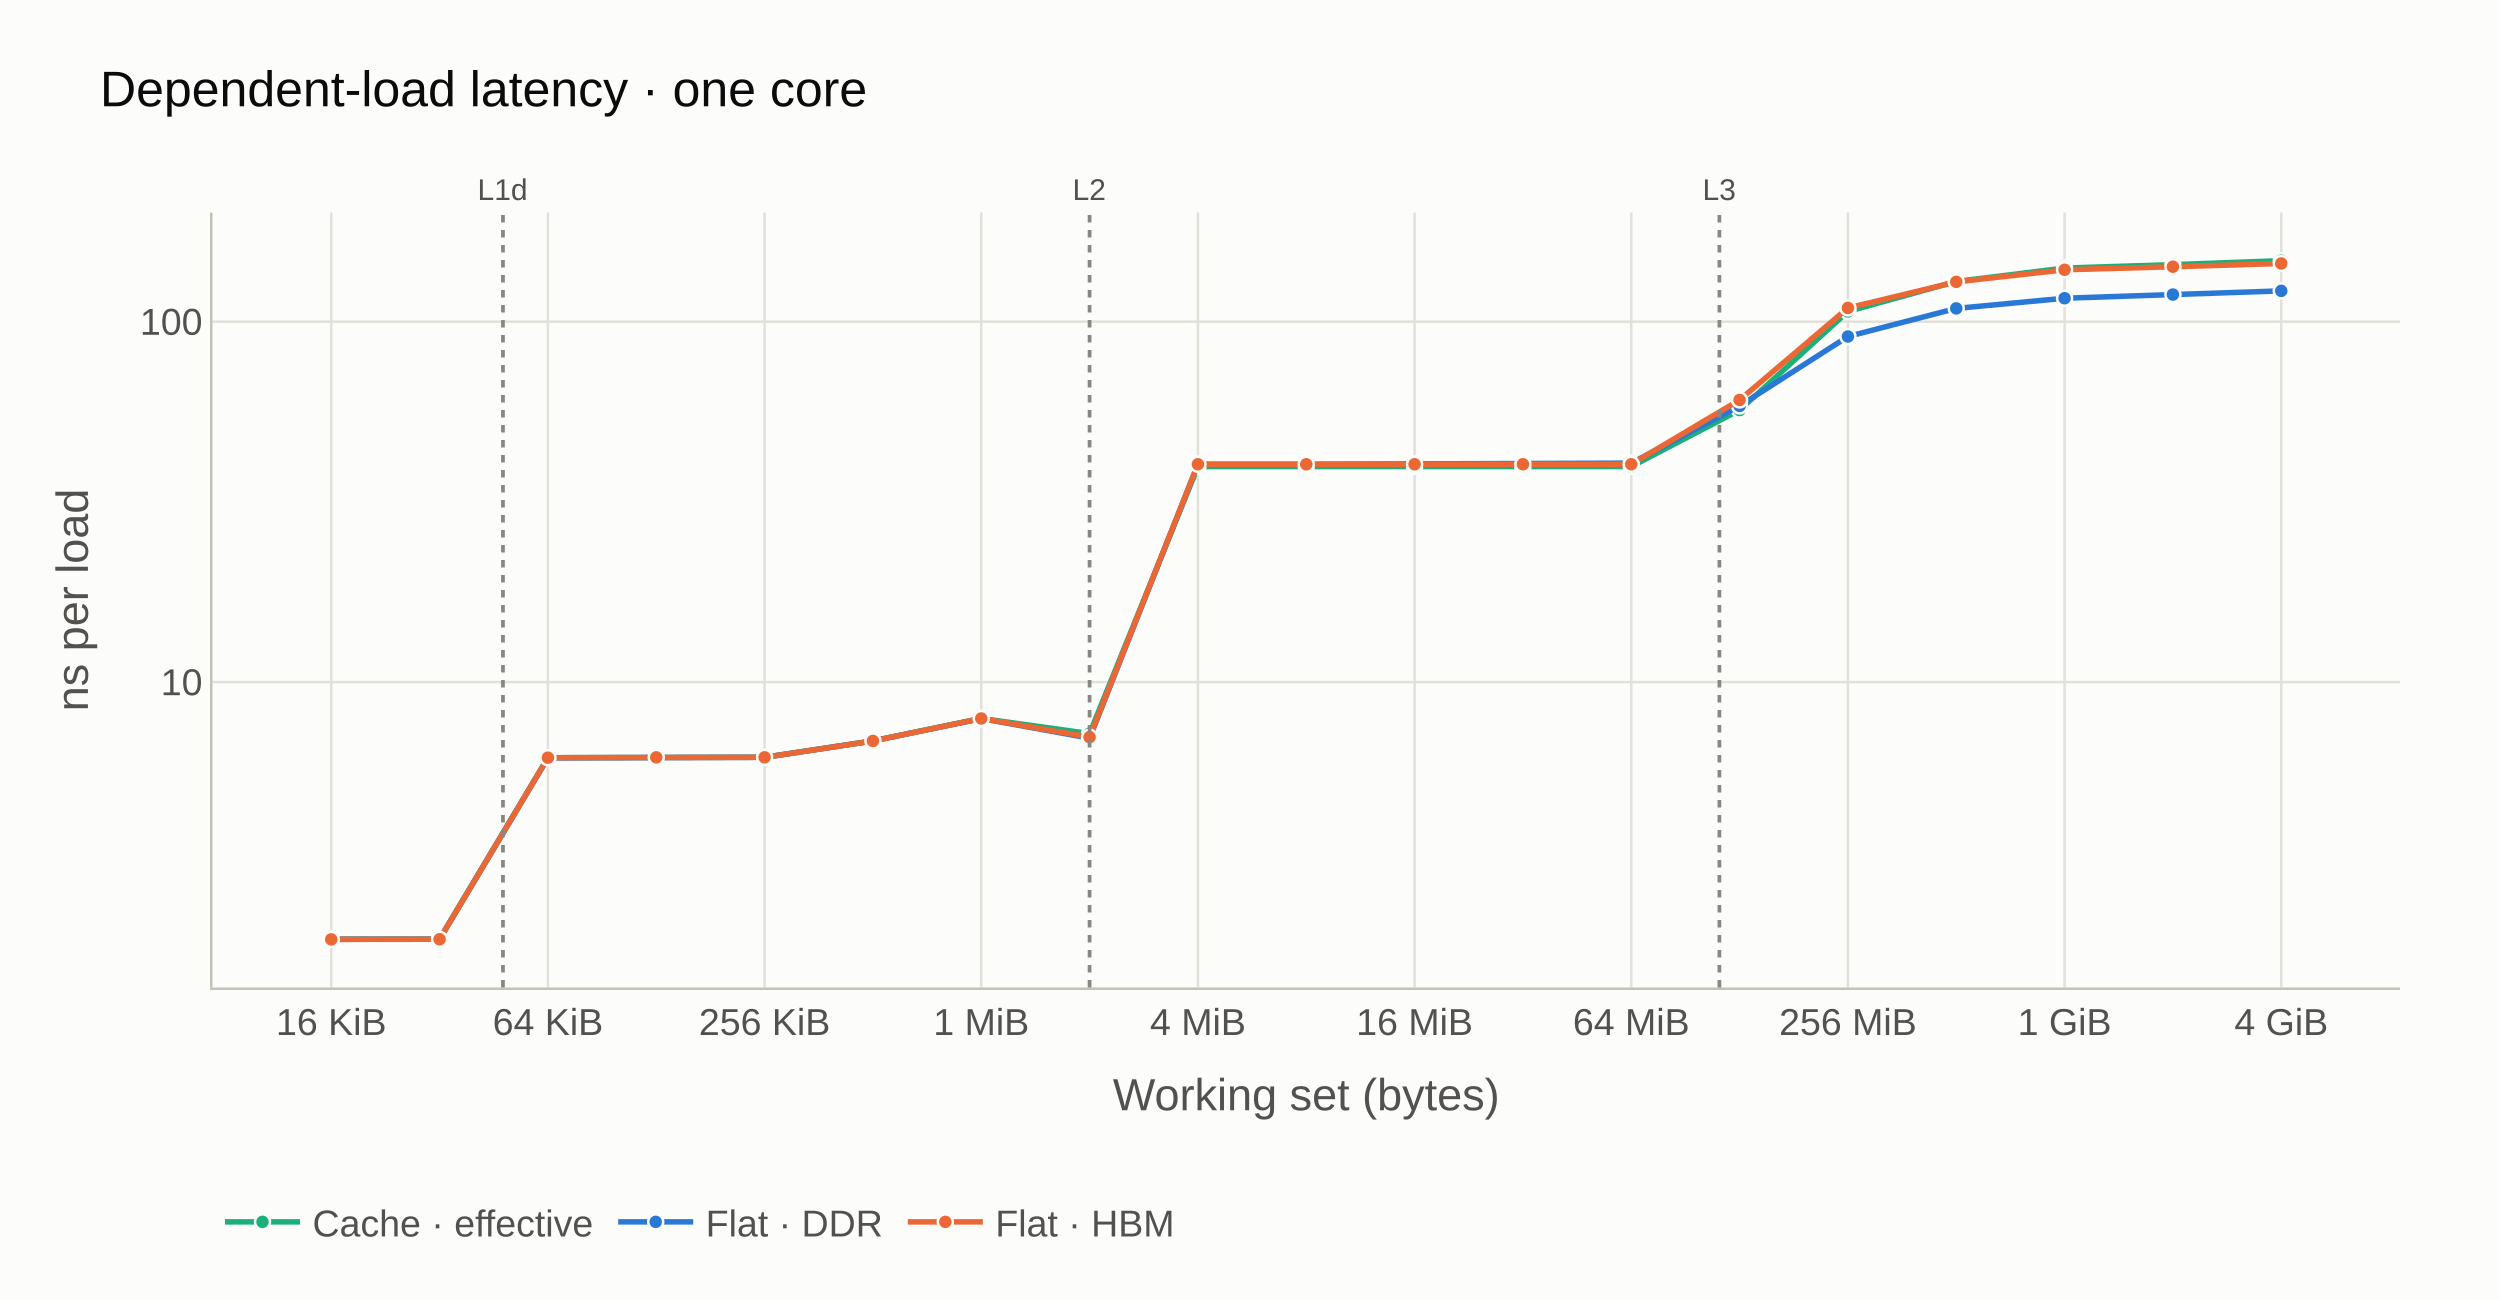
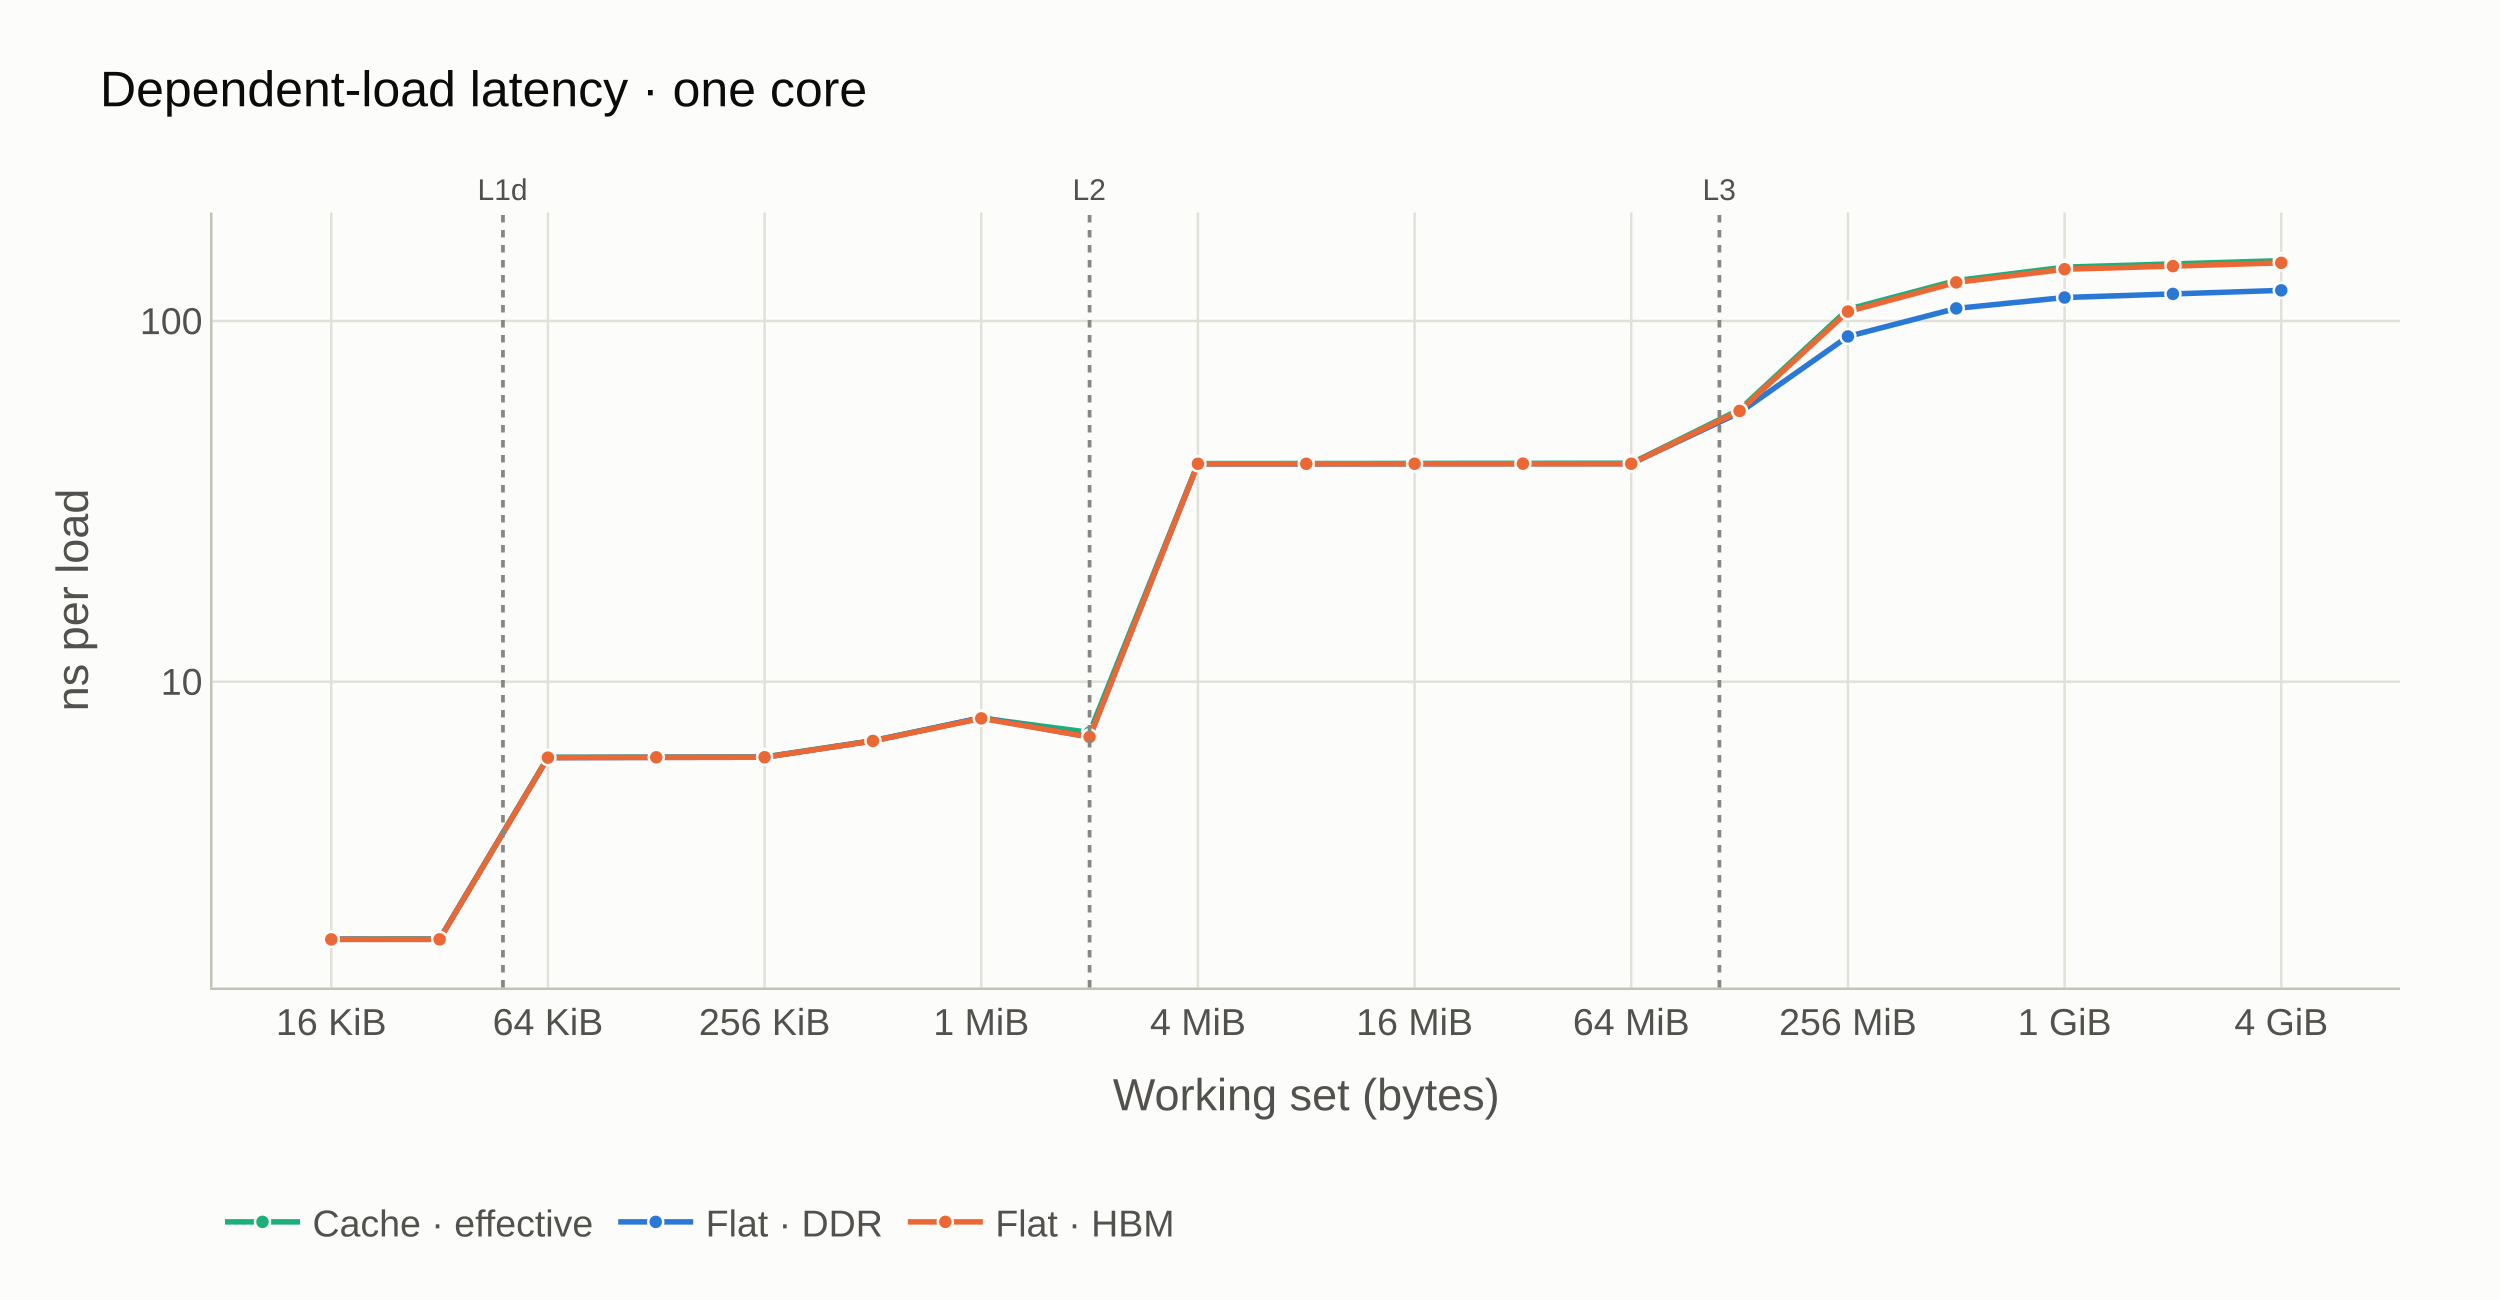
<svg xmlns="http://www.w3.org/2000/svg" class="main-svg" width="1000" height="520" style="" viewBox="0 0 1000 520">
  <rect x="0" y="0" width="1000" height="520" style="fill: rgb(252, 252, 251); fill-opacity: 1;" />
-   <defs id="defs-bbe4d8">
+   <defs id="defs-9e8bc0">
    <g class="clips">
-       <clipPath id="clipbbe4d8xyplot" class="plotclip">
+       <clipPath id="clip9e8bc0xyplot" class="plotclip">
        <rect width="875" height="310" />
      </clipPath>
-       <clipPath class="axesclip" id="clipbbe4d8x">
+       <clipPath class="axesclip" id="clip9e8bc0x">
        <rect x="85" y="0" width="875" height="520" />
      </clipPath>
-       <clipPath class="axesclip" id="clipbbe4d8y">
+       <clipPath class="axesclip" id="clip9e8bc0y">
        <rect x="0" y="85" width="1000" height="310" />
      </clipPath>
-       <clipPath class="axesclip" id="clipbbe4d8xy">
+       <clipPath class="axesclip" id="clip9e8bc0xy">
        <rect x="85" y="85" width="875" height="310" />
      </clipPath>
    </g>
    <g class="gradients" />
    <g class="patterns" />
  </defs>
  <g class="bglayer" />
  <g class="layer-below">
    <g class="imagelayer" />
    <g class="shapelayer" />
  </g>
  <g class="cartesianlayer">
    <g class="subplot xy">
      <g class="layer-subplot">
        <g class="shapelayer" />
        <g class="imagelayer" />
      </g>
      <g class="minor-gridlayer">
        <g class="x" />
        <g class="y" />
      </g>
      <g class="gridlayer">
        <g class="x">
          <path class="xgrid crisp" transform="translate(132.5,0)" d="M0,85v310" style="stroke: rgb(225, 224, 217); stroke-opacity: 1; stroke-width: 1px;" />
          <path class="xgrid crisp" transform="translate(219.17,0)" d="M0,85v310" style="stroke: rgb(225, 224, 217); stroke-opacity: 1; stroke-width: 1px;" />
          <path class="xgrid crisp" transform="translate(305.83,0)" d="M0,85v310" style="stroke: rgb(225, 224, 217); stroke-opacity: 1; stroke-width: 1px;" />
          <path class="xgrid crisp" transform="translate(392.5,0)" d="M0,85v310" style="stroke: rgb(225, 224, 217); stroke-opacity: 1; stroke-width: 1px;" />
          <path class="xgrid crisp" transform="translate(479.17,0)" d="M0,85v310" style="stroke: rgb(225, 224, 217); stroke-opacity: 1; stroke-width: 1px;" />
          <path class="xgrid crisp" transform="translate(565.83,0)" d="M0,85v310" style="stroke: rgb(225, 224, 217); stroke-opacity: 1; stroke-width: 1px;" />
          <path class="xgrid crisp" transform="translate(652.5,0)" d="M0,85v310" style="stroke: rgb(225, 224, 217); stroke-opacity: 1; stroke-width: 1px;" />
          <path class="xgrid crisp" transform="translate(739.17,0)" d="M0,85v310" style="stroke: rgb(225, 224, 217); stroke-opacity: 1; stroke-width: 1px;" />
          <path class="xgrid crisp" transform="translate(825.83,0)" d="M0,85v310" style="stroke: rgb(225, 224, 217); stroke-opacity: 1; stroke-width: 1px;" />
          <path class="xgrid crisp" transform="translate(912.5,0)" d="M0,85v310" style="stroke: rgb(225, 224, 217); stroke-opacity: 1; stroke-width: 1px;" />
        </g>
        <g class="y">
-           <path class="ygrid crisp" transform="translate(0,272.83)" d="M85,0h875" style="stroke: rgb(225, 224, 217); stroke-opacity: 1; stroke-width: 1px;" />
-           <path class="ygrid crisp" transform="translate(0,128.67)" d="M85,0h875" style="stroke: rgb(225, 224, 217); stroke-opacity: 1; stroke-width: 1px;" />
+           <path class="ygrid crisp" transform="translate(0,272.68)" d="M85,0h875" style="stroke: rgb(225, 224, 217); stroke-opacity: 1; stroke-width: 1px;" />
+           <path class="ygrid crisp" transform="translate(0,128.39)" d="M85,0h875" style="stroke: rgb(225, 224, 217); stroke-opacity: 1; stroke-width: 1px;" />
        </g>
      </g>
      <g class="zerolinelayer" />
      <g class="layer-between">
        <g class="shapelayer" />
        <g class="imagelayer" />
      </g>
      <path class="xlines-below" />
      <path class="ylines-below" />
      <g class="overlines-below" />
      <g class="xaxislayer-below" />
      <g class="yaxislayer-below" />
      <g class="overaxes-below" />
      <g class="overplot">
-         <g class="xy" transform="translate(85,85)" clip-path="url(#clipbbe4d8xyplot)">
+         <g class="xy" transform="translate(85,85)" clip-path="url(#clip9e8bc0xyplot)">
          <g class="scatterlayer mlayer">
-             <g class="trace scatter trace3e6fe4" style="stroke-miterlimit: 2; opacity: 1;">
+             <g class="trace scatter traceab88cf" style="stroke-miterlimit: 2; opacity: 1;">
              <g class="fills" />
              <g class="errorbars" />
              <g class="lines">
-                 <path class="js-line" d="M47.5,290.68L90.83,290.65L134.17,218.08L220.83,217.91L264.17,211.34L307.5,202.38L350.83,208.45L394.17,101.63L437.5,101.64L567.5,101.63L610.83,79.02L654.17,39.58L697.5,27.57L740.83,22.22L784.17,20.86L827.5,19.25" style="vector-effect: none; fill: none; stroke: rgb(27, 175, 122); stroke-opacity: 1; stroke-width: 2.2px; opacity: 1;" />
+                 <path class="js-line" d="M47.5,290.64L90.83,290.6L134.17,217.93L220.83,217.77L264.17,211.23L307.5,202.23L350.83,207.97L394.17,100.43L437.5,100.4L567.5,100.3L610.83,78.84L654.17,38.7L697.5,27.21L740.83,21.86L784.17,20.56L827.5,19.25" style="vector-effect: none; fill: none; stroke: rgb(27, 175, 122); stroke-opacity: 1; stroke-width: 2.2px; opacity: 1;" />
              </g>
              <g class="points">
-                 <path class="point" transform="translate(47.5,290.68)" d="M3,0A3,3 0 1,1 0,-3A3,3 0 0,1 3,0Z" style="opacity: 1; stroke-width: 1px; fill: rgb(27, 175, 122); fill-opacity: 1; stroke: rgb(252, 252, 251); stroke-opacity: 1;" />
-                 <path class="point" transform="translate(90.83,290.65)" d="M3,0A3,3 0 1,1 0,-3A3,3 0 0,1 3,0Z" style="opacity: 1; stroke-width: 1px; fill: rgb(27, 175, 122); fill-opacity: 1; stroke: rgb(252, 252, 251); stroke-opacity: 1;" />
-                 <path class="point" transform="translate(134.17,218.08)" d="M3,0A3,3 0 1,1 0,-3A3,3 0 0,1 3,0Z" style="opacity: 1; stroke-width: 1px; fill: rgb(27, 175, 122); fill-opacity: 1; stroke: rgb(252, 252, 251); stroke-opacity: 1;" />
-                 <path class="point" transform="translate(177.5,217.89)" d="M3,0A3,3 0 1,1 0,-3A3,3 0 0,1 3,0Z" style="opacity: 1; stroke-width: 1px; fill: rgb(27, 175, 122); fill-opacity: 1; stroke: rgb(252, 252, 251); stroke-opacity: 1;" />
-                 <path class="point" transform="translate(220.83,217.91)" d="M3,0A3,3 0 1,1 0,-3A3,3 0 0,1 3,0Z" style="opacity: 1; stroke-width: 1px; fill: rgb(27, 175, 122); fill-opacity: 1; stroke: rgb(252, 252, 251); stroke-opacity: 1;" />
-                 <path class="point" transform="translate(264.17,211.34)" d="M3,0A3,3 0 1,1 0,-3A3,3 0 0,1 3,0Z" style="opacity: 1; stroke-width: 1px; fill: rgb(27, 175, 122); fill-opacity: 1; stroke: rgb(252, 252, 251); stroke-opacity: 1;" />
-                 <path class="point" transform="translate(307.5,202.38)" d="M3,0A3,3 0 1,1 0,-3A3,3 0 0,1 3,0Z" style="opacity: 1; stroke-width: 1px; fill: rgb(27, 175, 122); fill-opacity: 1; stroke: rgb(252, 252, 251); stroke-opacity: 1;" />
-                 <path class="point" transform="translate(350.83,208.45)" d="M3,0A3,3 0 1,1 0,-3A3,3 0 0,1 3,0Z" style="opacity: 1; stroke-width: 1px; fill: rgb(27, 175, 122); fill-opacity: 1; stroke: rgb(252, 252, 251); stroke-opacity: 1;" />
-                 <path class="point" transform="translate(394.17,101.63)" d="M3,0A3,3 0 1,1 0,-3A3,3 0 0,1 3,0Z" style="opacity: 1; stroke-width: 1px; fill: rgb(27, 175, 122); fill-opacity: 1; stroke: rgb(252, 252, 251); stroke-opacity: 1;" />
-                 <path class="point" transform="translate(437.5,101.64)" d="M3,0A3,3 0 1,1 0,-3A3,3 0 0,1 3,0Z" style="opacity: 1; stroke-width: 1px; fill: rgb(27, 175, 122); fill-opacity: 1; stroke: rgb(252, 252, 251); stroke-opacity: 1;" />
-                 <path class="point" transform="translate(480.83,101.64)" d="M3,0A3,3 0 1,1 0,-3A3,3 0 0,1 3,0Z" style="opacity: 1; stroke-width: 1px; fill: rgb(27, 175, 122); fill-opacity: 1; stroke: rgb(252, 252, 251); stroke-opacity: 1;" />
-                 <path class="point" transform="translate(524.17,101.64)" d="M3,0A3,3 0 1,1 0,-3A3,3 0 0,1 3,0Z" style="opacity: 1; stroke-width: 1px; fill: rgb(27, 175, 122); fill-opacity: 1; stroke: rgb(252, 252, 251); stroke-opacity: 1;" />
-                 <path class="point" transform="translate(567.5,101.63)" d="M3,0A3,3 0 1,1 0,-3A3,3 0 0,1 3,0Z" style="opacity: 1; stroke-width: 1px; fill: rgb(27, 175, 122); fill-opacity: 1; stroke: rgb(252, 252, 251); stroke-opacity: 1;" />
-                 <path class="point" transform="translate(610.83,79.02)" d="M3,0A3,3 0 1,1 0,-3A3,3 0 0,1 3,0Z" style="opacity: 1; stroke-width: 1px; fill: rgb(27, 175, 122); fill-opacity: 1; stroke: rgb(252, 252, 251); stroke-opacity: 1;" />
-                 <path class="point" transform="translate(654.17,39.58)" d="M3,0A3,3 0 1,1 0,-3A3,3 0 0,1 3,0Z" style="opacity: 1; stroke-width: 1px; fill: rgb(27, 175, 122); fill-opacity: 1; stroke: rgb(252, 252, 251); stroke-opacity: 1;" />
-                 <path class="point" transform="translate(697.5,27.57)" d="M3,0A3,3 0 1,1 0,-3A3,3 0 0,1 3,0Z" style="opacity: 1; stroke-width: 1px; fill: rgb(27, 175, 122); fill-opacity: 1; stroke: rgb(252, 252, 251); stroke-opacity: 1;" />
-                 <path class="point" transform="translate(740.83,22.22)" d="M3,0A3,3 0 1,1 0,-3A3,3 0 0,1 3,0Z" style="opacity: 1; stroke-width: 1px; fill: rgb(27, 175, 122); fill-opacity: 1; stroke: rgb(252, 252, 251); stroke-opacity: 1;" />
-                 <path class="point" transform="translate(784.17,20.86)" d="M3,0A3,3 0 1,1 0,-3A3,3 0 0,1 3,0Z" style="opacity: 1; stroke-width: 1px; fill: rgb(27, 175, 122); fill-opacity: 1; stroke: rgb(252, 252, 251); stroke-opacity: 1;" />
+                 <path class="point" transform="translate(47.5,290.64)" d="M3,0A3,3 0 1,1 0,-3A3,3 0 0,1 3,0Z" style="opacity: 1; stroke-width: 1px; fill: rgb(27, 175, 122); fill-opacity: 1; stroke: rgb(252, 252, 251); stroke-opacity: 1;" />
+                 <path class="point" transform="translate(90.83,290.6)" d="M3,0A3,3 0 1,1 0,-3A3,3 0 0,1 3,0Z" style="opacity: 1; stroke-width: 1px; fill: rgb(27, 175, 122); fill-opacity: 1; stroke: rgb(252, 252, 251); stroke-opacity: 1;" />
+                 <path class="point" transform="translate(134.17,217.93)" d="M3,0A3,3 0 1,1 0,-3A3,3 0 0,1 3,0Z" style="opacity: 1; stroke-width: 1px; fill: rgb(27, 175, 122); fill-opacity: 1; stroke: rgb(252, 252, 251); stroke-opacity: 1;" />
+                 <path class="point" transform="translate(177.5,217.8)" d="M3,0A3,3 0 1,1 0,-3A3,3 0 0,1 3,0Z" style="opacity: 1; stroke-width: 1px; fill: rgb(27, 175, 122); fill-opacity: 1; stroke: rgb(252, 252, 251); stroke-opacity: 1;" />
+                 <path class="point" transform="translate(220.83,217.77)" d="M3,0A3,3 0 1,1 0,-3A3,3 0 0,1 3,0Z" style="opacity: 1; stroke-width: 1px; fill: rgb(27, 175, 122); fill-opacity: 1; stroke: rgb(252, 252, 251); stroke-opacity: 1;" />
+                 <path class="point" transform="translate(264.17,211.23)" d="M3,0A3,3 0 1,1 0,-3A3,3 0 0,1 3,0Z" style="opacity: 1; stroke-width: 1px; fill: rgb(27, 175, 122); fill-opacity: 1; stroke: rgb(252, 252, 251); stroke-opacity: 1;" />
+                 <path class="point" transform="translate(307.5,202.23)" d="M3,0A3,3 0 1,1 0,-3A3,3 0 0,1 3,0Z" style="opacity: 1; stroke-width: 1px; fill: rgb(27, 175, 122); fill-opacity: 1; stroke: rgb(252, 252, 251); stroke-opacity: 1;" />
+                 <path class="point" transform="translate(350.83,207.97)" d="M3,0A3,3 0 1,1 0,-3A3,3 0 0,1 3,0Z" style="opacity: 1; stroke-width: 1px; fill: rgb(27, 175, 122); fill-opacity: 1; stroke: rgb(252, 252, 251); stroke-opacity: 1;" />
+                 <path class="point" transform="translate(394.17,100.43)" d="M3,0A3,3 0 1,1 0,-3A3,3 0 0,1 3,0Z" style="opacity: 1; stroke-width: 1px; fill: rgb(27, 175, 122); fill-opacity: 1; stroke: rgb(252, 252, 251); stroke-opacity: 1;" />
+                 <path class="point" transform="translate(437.5,100.4)" d="M3,0A3,3 0 1,1 0,-3A3,3 0 0,1 3,0Z" style="opacity: 1; stroke-width: 1px; fill: rgb(27, 175, 122); fill-opacity: 1; stroke: rgb(252, 252, 251); stroke-opacity: 1;" />
+                 <path class="point" transform="translate(480.83,100.41)" d="M3,0A3,3 0 1,1 0,-3A3,3 0 0,1 3,0Z" style="opacity: 1; stroke-width: 1px; fill: rgb(27, 175, 122); fill-opacity: 1; stroke: rgb(252, 252, 251); stroke-opacity: 1;" />
+                 <path class="point" transform="translate(524.17,100.2)" d="M3,0A3,3 0 1,1 0,-3A3,3 0 0,1 3,0Z" style="opacity: 1; stroke-width: 1px; fill: rgb(27, 175, 122); fill-opacity: 1; stroke: rgb(252, 252, 251); stroke-opacity: 1;" />
+                 <path class="point" transform="translate(567.5,100.3)" d="M3,0A3,3 0 1,1 0,-3A3,3 0 0,1 3,0Z" style="opacity: 1; stroke-width: 1px; fill: rgb(27, 175, 122); fill-opacity: 1; stroke: rgb(252, 252, 251); stroke-opacity: 1;" />
+                 <path class="point" transform="translate(610.83,78.84)" d="M3,0A3,3 0 1,1 0,-3A3,3 0 0,1 3,0Z" style="opacity: 1; stroke-width: 1px; fill: rgb(27, 175, 122); fill-opacity: 1; stroke: rgb(252, 252, 251); stroke-opacity: 1;" />
+                 <path class="point" transform="translate(654.17,38.7)" d="M3,0A3,3 0 1,1 0,-3A3,3 0 0,1 3,0Z" style="opacity: 1; stroke-width: 1px; fill: rgb(27, 175, 122); fill-opacity: 1; stroke: rgb(252, 252, 251); stroke-opacity: 1;" />
+                 <path class="point" transform="translate(697.5,27.21)" d="M3,0A3,3 0 1,1 0,-3A3,3 0 0,1 3,0Z" style="opacity: 1; stroke-width: 1px; fill: rgb(27, 175, 122); fill-opacity: 1; stroke: rgb(252, 252, 251); stroke-opacity: 1;" />
+                 <path class="point" transform="translate(740.83,21.86)" d="M3,0A3,3 0 1,1 0,-3A3,3 0 0,1 3,0Z" style="opacity: 1; stroke-width: 1px; fill: rgb(27, 175, 122); fill-opacity: 1; stroke: rgb(252, 252, 251); stroke-opacity: 1;" />
+                 <path class="point" transform="translate(784.17,20.56)" d="M3,0A3,3 0 1,1 0,-3A3,3 0 0,1 3,0Z" style="opacity: 1; stroke-width: 1px; fill: rgb(27, 175, 122); fill-opacity: 1; stroke: rgb(252, 252, 251); stroke-opacity: 1;" />
                <path class="point" transform="translate(827.5,19.25)" d="M3,0A3,3 0 1,1 0,-3A3,3 0 0,1 3,0Z" style="opacity: 1; stroke-width: 1px; fill: rgb(27, 175, 122); fill-opacity: 1; stroke: rgb(252, 252, 251); stroke-opacity: 1;" />
              </g>
              <g class="text" />
            </g>
-             <g class="trace scatter trace8124c9" style="stroke-miterlimit: 2; opacity: 1;">
+             <g class="trace scatter trace7f4750" style="stroke-miterlimit: 2; opacity: 1;">
              <g class="fills" />
              <g class="errorbars" />
              <g class="lines">
-                 <path class="js-line" d="M47.5,290.72L90.83,290.7L134.17,218.12L220.83,217.93L264.17,211.36L307.5,202.42L350.83,210.27L394.17,100.71L437.5,100.7L567.5,100.25L610.83,77.37L654.17,49.6L697.5,38.36L740.83,34.29L784.17,32.82L827.5,31.35" style="vector-effect: none; fill: none; stroke: rgb(42, 120, 214); stroke-opacity: 1; stroke-width: 2.2px; opacity: 1;" />
+                 <path class="js-line" d="M47.5,290.72L90.83,290.74L134.17,218.05L220.83,217.89L264.17,211.36L307.5,202.05L350.83,209.79L394.17,100.51L437.5,100.51L567.5,100.45L610.83,80.04L654.17,49.58L697.5,38.36L740.83,34L784.17,32.56L827.5,31.14" style="vector-effect: none; fill: none; stroke: rgb(42, 120, 214); stroke-opacity: 1; stroke-width: 2.2px; opacity: 1;" />
              </g>
              <g class="points">
                <path class="point" transform="translate(47.5,290.72)" d="M3,0A3,3 0 1,1 0,-3A3,3 0 0,1 3,0Z" style="opacity: 1; stroke-width: 1px; fill: rgb(42, 120, 214); fill-opacity: 1; stroke: rgb(252, 252, 251); stroke-opacity: 1;" />
-                 <path class="point" transform="translate(90.83,290.7)" d="M3,0A3,3 0 1,1 0,-3A3,3 0 0,1 3,0Z" style="opacity: 1; stroke-width: 1px; fill: rgb(42, 120, 214); fill-opacity: 1; stroke: rgb(252, 252, 251); stroke-opacity: 1;" />
-                 <path class="point" transform="translate(134.17,218.12)" d="M3,0A3,3 0 1,1 0,-3A3,3 0 0,1 3,0Z" style="opacity: 1; stroke-width: 1px; fill: rgb(42, 120, 214); fill-opacity: 1; stroke: rgb(252, 252, 251); stroke-opacity: 1;" />
-                 <path class="point" transform="translate(177.5,217.93)" d="M3,0A3,3 0 1,1 0,-3A3,3 0 0,1 3,0Z" style="opacity: 1; stroke-width: 1px; fill: rgb(42, 120, 214); fill-opacity: 1; stroke: rgb(252, 252, 251); stroke-opacity: 1;" />
-                 <path class="point" transform="translate(220.83,217.93)" d="M3,0A3,3 0 1,1 0,-3A3,3 0 0,1 3,0Z" style="opacity: 1; stroke-width: 1px; fill: rgb(42, 120, 214); fill-opacity: 1; stroke: rgb(252, 252, 251); stroke-opacity: 1;" />
+                 <path class="point" transform="translate(90.83,290.74)" d="M3,0A3,3 0 1,1 0,-3A3,3 0 0,1 3,0Z" style="opacity: 1; stroke-width: 1px; fill: rgb(42, 120, 214); fill-opacity: 1; stroke: rgb(252, 252, 251); stroke-opacity: 1;" />
+                 <path class="point" transform="translate(134.17,218.05)" d="M3,0A3,3 0 1,1 0,-3A3,3 0 0,1 3,0Z" style="opacity: 1; stroke-width: 1px; fill: rgb(42, 120, 214); fill-opacity: 1; stroke: rgb(252, 252, 251); stroke-opacity: 1;" />
+                 <path class="point" transform="translate(177.5,217.9)" d="M3,0A3,3 0 1,1 0,-3A3,3 0 0,1 3,0Z" style="opacity: 1; stroke-width: 1px; fill: rgb(42, 120, 214); fill-opacity: 1; stroke: rgb(252, 252, 251); stroke-opacity: 1;" />
+                 <path class="point" transform="translate(220.83,217.89)" d="M3,0A3,3 0 1,1 0,-3A3,3 0 0,1 3,0Z" style="opacity: 1; stroke-width: 1px; fill: rgb(42, 120, 214); fill-opacity: 1; stroke: rgb(252, 252, 251); stroke-opacity: 1;" />
                <path class="point" transform="translate(264.17,211.36)" d="M3,0A3,3 0 1,1 0,-3A3,3 0 0,1 3,0Z" style="opacity: 1; stroke-width: 1px; fill: rgb(42, 120, 214); fill-opacity: 1; stroke: rgb(252, 252, 251); stroke-opacity: 1;" />
-                 <path class="point" transform="translate(307.5,202.42)" d="M3,0A3,3 0 1,1 0,-3A3,3 0 0,1 3,0Z" style="opacity: 1; stroke-width: 1px; fill: rgb(42, 120, 214); fill-opacity: 1; stroke: rgb(252, 252, 251); stroke-opacity: 1;" />
-                 <path class="point" transform="translate(350.83,210.27)" d="M3,0A3,3 0 1,1 0,-3A3,3 0 0,1 3,0Z" style="opacity: 1; stroke-width: 1px; fill: rgb(42, 120, 214); fill-opacity: 1; stroke: rgb(252, 252, 251); stroke-opacity: 1;" />
-                 <path class="point" transform="translate(394.17,100.71)" d="M3,0A3,3 0 1,1 0,-3A3,3 0 0,1 3,0Z" style="opacity: 1; stroke-width: 1px; fill: rgb(42, 120, 214); fill-opacity: 1; stroke: rgb(252, 252, 251); stroke-opacity: 1;" />
-                 <path class="point" transform="translate(437.5,100.7)" d="M3,0A3,3 0 1,1 0,-3A3,3 0 0,1 3,0Z" style="opacity: 1; stroke-width: 1px; fill: rgb(42, 120, 214); fill-opacity: 1; stroke: rgb(252, 252, 251); stroke-opacity: 1;" />
-                 <path class="point" transform="translate(480.83,100.7)" d="M3,0A3,3 0 1,1 0,-3A3,3 0 0,1 3,0Z" style="opacity: 1; stroke-width: 1px; fill: rgb(42, 120, 214); fill-opacity: 1; stroke: rgb(252, 252, 251); stroke-opacity: 1;" />
-                 <path class="point" transform="translate(524.17,100.7)" d="M3,0A3,3 0 1,1 0,-3A3,3 0 0,1 3,0Z" style="opacity: 1; stroke-width: 1px; fill: rgb(42, 120, 214); fill-opacity: 1; stroke: rgb(252, 252, 251); stroke-opacity: 1;" />
-                 <path class="point" transform="translate(567.5,100.25)" d="M3,0A3,3 0 1,1 0,-3A3,3 0 0,1 3,0Z" style="opacity: 1; stroke-width: 1px; fill: rgb(42, 120, 214); fill-opacity: 1; stroke: rgb(252, 252, 251); stroke-opacity: 1;" />
-                 <path class="point" transform="translate(610.83,77.37)" d="M3,0A3,3 0 1,1 0,-3A3,3 0 0,1 3,0Z" style="opacity: 1; stroke-width: 1px; fill: rgb(42, 120, 214); fill-opacity: 1; stroke: rgb(252, 252, 251); stroke-opacity: 1;" />
-                 <path class="point" transform="translate(654.17,49.6)" d="M3,0A3,3 0 1,1 0,-3A3,3 0 0,1 3,0Z" style="opacity: 1; stroke-width: 1px; fill: rgb(42, 120, 214); fill-opacity: 1; stroke: rgb(252, 252, 251); stroke-opacity: 1;" />
+                 <path class="point" transform="translate(307.5,202.05)" d="M3,0A3,3 0 1,1 0,-3A3,3 0 0,1 3,0Z" style="opacity: 1; stroke-width: 1px; fill: rgb(42, 120, 214); fill-opacity: 1; stroke: rgb(252, 252, 251); stroke-opacity: 1;" />
+                 <path class="point" transform="translate(350.83,209.79)" d="M3,0A3,3 0 1,1 0,-3A3,3 0 0,1 3,0Z" style="opacity: 1; stroke-width: 1px; fill: rgb(42, 120, 214); fill-opacity: 1; stroke: rgb(252, 252, 251); stroke-opacity: 1;" />
+                 <path class="point" transform="translate(394.17,100.51)" d="M3,0A3,3 0 1,1 0,-3A3,3 0 0,1 3,0Z" style="opacity: 1; stroke-width: 1px; fill: rgb(42, 120, 214); fill-opacity: 1; stroke: rgb(252, 252, 251); stroke-opacity: 1;" />
+                 <path class="point" transform="translate(437.5,100.51)" d="M3,0A3,3 0 1,1 0,-3A3,3 0 0,1 3,0Z" style="opacity: 1; stroke-width: 1px; fill: rgb(42, 120, 214); fill-opacity: 1; stroke: rgb(252, 252, 251); stroke-opacity: 1;" />
+                 <path class="point" transform="translate(480.83,100.51)" d="M3,0A3,3 0 1,1 0,-3A3,3 0 0,1 3,0Z" style="opacity: 1; stroke-width: 1px; fill: rgb(42, 120, 214); fill-opacity: 1; stroke: rgb(252, 252, 251); stroke-opacity: 1;" />
+                 <path class="point" transform="translate(524.17,100.44)" d="M3,0A3,3 0 1,1 0,-3A3,3 0 0,1 3,0Z" style="opacity: 1; stroke-width: 1px; fill: rgb(42, 120, 214); fill-opacity: 1; stroke: rgb(252, 252, 251); stroke-opacity: 1;" />
+                 <path class="point" transform="translate(567.5,100.45)" d="M3,0A3,3 0 1,1 0,-3A3,3 0 0,1 3,0Z" style="opacity: 1; stroke-width: 1px; fill: rgb(42, 120, 214); fill-opacity: 1; stroke: rgb(252, 252, 251); stroke-opacity: 1;" />
+                 <path class="point" transform="translate(610.83,80.04)" d="M3,0A3,3 0 1,1 0,-3A3,3 0 0,1 3,0Z" style="opacity: 1; stroke-width: 1px; fill: rgb(42, 120, 214); fill-opacity: 1; stroke: rgb(252, 252, 251); stroke-opacity: 1;" />
+                 <path class="point" transform="translate(654.17,49.58)" d="M3,0A3,3 0 1,1 0,-3A3,3 0 0,1 3,0Z" style="opacity: 1; stroke-width: 1px; fill: rgb(42, 120, 214); fill-opacity: 1; stroke: rgb(252, 252, 251); stroke-opacity: 1;" />
                <path class="point" transform="translate(697.5,38.36)" d="M3,0A3,3 0 1,1 0,-3A3,3 0 0,1 3,0Z" style="opacity: 1; stroke-width: 1px; fill: rgb(42, 120, 214); fill-opacity: 1; stroke: rgb(252, 252, 251); stroke-opacity: 1;" />
-                 <path class="point" transform="translate(740.83,34.29)" d="M3,0A3,3 0 1,1 0,-3A3,3 0 0,1 3,0Z" style="opacity: 1; stroke-width: 1px; fill: rgb(42, 120, 214); fill-opacity: 1; stroke: rgb(252, 252, 251); stroke-opacity: 1;" />
-                 <path class="point" transform="translate(784.17,32.82)" d="M3,0A3,3 0 1,1 0,-3A3,3 0 0,1 3,0Z" style="opacity: 1; stroke-width: 1px; fill: rgb(42, 120, 214); fill-opacity: 1; stroke: rgb(252, 252, 251); stroke-opacity: 1;" />
-                 <path class="point" transform="translate(827.5,31.35)" d="M3,0A3,3 0 1,1 0,-3A3,3 0 0,1 3,0Z" style="opacity: 1; stroke-width: 1px; fill: rgb(42, 120, 214); fill-opacity: 1; stroke: rgb(252, 252, 251); stroke-opacity: 1;" />
+                 <path class="point" transform="translate(740.83,34)" d="M3,0A3,3 0 1,1 0,-3A3,3 0 0,1 3,0Z" style="opacity: 1; stroke-width: 1px; fill: rgb(42, 120, 214); fill-opacity: 1; stroke: rgb(252, 252, 251); stroke-opacity: 1;" />
+                 <path class="point" transform="translate(784.17,32.56)" d="M3,0A3,3 0 1,1 0,-3A3,3 0 0,1 3,0Z" style="opacity: 1; stroke-width: 1px; fill: rgb(42, 120, 214); fill-opacity: 1; stroke: rgb(252, 252, 251); stroke-opacity: 1;" />
+                 <path class="point" transform="translate(827.5,31.14)" d="M3,0A3,3 0 1,1 0,-3A3,3 0 0,1 3,0Z" style="opacity: 1; stroke-width: 1px; fill: rgb(42, 120, 214); fill-opacity: 1; stroke: rgb(252, 252, 251); stroke-opacity: 1;" />
              </g>
              <g class="text" />
            </g>
-             <g class="trace scatter trace8186b3" style="stroke-miterlimit: 2; opacity: 1;">
+             <g class="trace scatter trace0d69b5" style="stroke-miterlimit: 2; opacity: 1;">
              <g class="fills" />
              <g class="errorbars" />
              <g class="lines">
-                 <path class="js-line" d="M47.5,290.75L90.83,290.7L134.17,218.07L220.83,217.93L264.17,211.38L307.5,202.39L350.83,209.86L394.17,100.71L437.5,100.71L567.5,100.7L610.83,74.98L654.17,38.18L697.5,27.74L740.83,22.91L784.17,21.69L827.5,20.39" style="vector-effect: none; fill: none; stroke: rgb(235, 104, 52); stroke-opacity: 1; stroke-width: 2.2px; opacity: 1;" />
+                 <path class="js-line" d="M47.5,290.75L90.83,290.74L134.17,218.04L220.83,217.89L264.17,211.37L307.5,202.35L350.83,209.79L394.17,100.51L437.5,100.51L567.5,100.5L610.83,79.37L654.17,39.61L697.5,27.96L740.83,22.69L784.17,21.44L827.5,20.13" style="vector-effect: none; fill: none; stroke: rgb(235, 104, 52); stroke-opacity: 1; stroke-width: 2.2px; opacity: 1;" />
              </g>
              <g class="points">
                <path class="point" transform="translate(47.5,290.75)" d="M3,0A3,3 0 1,1 0,-3A3,3 0 0,1 3,0Z" style="opacity: 1; stroke-width: 1px; fill: rgb(235, 104, 52); fill-opacity: 1; stroke: rgb(252, 252, 251); stroke-opacity: 1;" />
-                 <path class="point" transform="translate(90.83,290.7)" d="M3,0A3,3 0 1,1 0,-3A3,3 0 0,1 3,0Z" style="opacity: 1; stroke-width: 1px; fill: rgb(235, 104, 52); fill-opacity: 1; stroke: rgb(252, 252, 251); stroke-opacity: 1;" />
-                 <path class="point" transform="translate(134.17,218.07)" d="M3,0A3,3 0 1,1 0,-3A3,3 0 0,1 3,0Z" style="opacity: 1; stroke-width: 1px; fill: rgb(235, 104, 52); fill-opacity: 1; stroke: rgb(252, 252, 251); stroke-opacity: 1;" />
-                 <path class="point" transform="translate(177.5,217.94)" d="M3,0A3,3 0 1,1 0,-3A3,3 0 0,1 3,0Z" style="opacity: 1; stroke-width: 1px; fill: rgb(235, 104, 52); fill-opacity: 1; stroke: rgb(252, 252, 251); stroke-opacity: 1;" />
-                 <path class="point" transform="translate(220.83,217.93)" d="M3,0A3,3 0 1,1 0,-3A3,3 0 0,1 3,0Z" style="opacity: 1; stroke-width: 1px; fill: rgb(235, 104, 52); fill-opacity: 1; stroke: rgb(252, 252, 251); stroke-opacity: 1;" />
-                 <path class="point" transform="translate(264.17,211.38)" d="M3,0A3,3 0 1,1 0,-3A3,3 0 0,1 3,0Z" style="opacity: 1; stroke-width: 1px; fill: rgb(235, 104, 52); fill-opacity: 1; stroke: rgb(252, 252, 251); stroke-opacity: 1;" />
-                 <path class="point" transform="translate(307.5,202.39)" d="M3,0A3,3 0 1,1 0,-3A3,3 0 0,1 3,0Z" style="opacity: 1; stroke-width: 1px; fill: rgb(235, 104, 52); fill-opacity: 1; stroke: rgb(252, 252, 251); stroke-opacity: 1;" />
-                 <path class="point" transform="translate(350.83,209.86)" d="M3,0A3,3 0 1,1 0,-3A3,3 0 0,1 3,0Z" style="opacity: 1; stroke-width: 1px; fill: rgb(235, 104, 52); fill-opacity: 1; stroke: rgb(252, 252, 251); stroke-opacity: 1;" />
-                 <path class="point" transform="translate(394.17,100.71)" d="M3,0A3,3 0 1,1 0,-3A3,3 0 0,1 3,0Z" style="opacity: 1; stroke-width: 1px; fill: rgb(235, 104, 52); fill-opacity: 1; stroke: rgb(252, 252, 251); stroke-opacity: 1;" />
-                 <path class="point" transform="translate(437.5,100.71)" d="M3,0A3,3 0 1,1 0,-3A3,3 0 0,1 3,0Z" style="opacity: 1; stroke-width: 1px; fill: rgb(235, 104, 52); fill-opacity: 1; stroke: rgb(252, 252, 251); stroke-opacity: 1;" />
-                 <path class="point" transform="translate(480.83,100.7)" d="M3,0A3,3 0 1,1 0,-3A3,3 0 0,1 3,0Z" style="opacity: 1; stroke-width: 1px; fill: rgb(235, 104, 52); fill-opacity: 1; stroke: rgb(252, 252, 251); stroke-opacity: 1;" />
-                 <path class="point" transform="translate(524.17,100.7)" d="M3,0A3,3 0 1,1 0,-3A3,3 0 0,1 3,0Z" style="opacity: 1; stroke-width: 1px; fill: rgb(235, 104, 52); fill-opacity: 1; stroke: rgb(252, 252, 251); stroke-opacity: 1;" />
-                 <path class="point" transform="translate(567.5,100.7)" d="M3,0A3,3 0 1,1 0,-3A3,3 0 0,1 3,0Z" style="opacity: 1; stroke-width: 1px; fill: rgb(235, 104, 52); fill-opacity: 1; stroke: rgb(252, 252, 251); stroke-opacity: 1;" />
-                 <path class="point" transform="translate(610.83,74.98)" d="M3,0A3,3 0 1,1 0,-3A3,3 0 0,1 3,0Z" style="opacity: 1; stroke-width: 1px; fill: rgb(235, 104, 52); fill-opacity: 1; stroke: rgb(252, 252, 251); stroke-opacity: 1;" />
-                 <path class="point" transform="translate(654.17,38.18)" d="M3,0A3,3 0 1,1 0,-3A3,3 0 0,1 3,0Z" style="opacity: 1; stroke-width: 1px; fill: rgb(235, 104, 52); fill-opacity: 1; stroke: rgb(252, 252, 251); stroke-opacity: 1;" />
-                 <path class="point" transform="translate(697.5,27.74)" d="M3,0A3,3 0 1,1 0,-3A3,3 0 0,1 3,0Z" style="opacity: 1; stroke-width: 1px; fill: rgb(235, 104, 52); fill-opacity: 1; stroke: rgb(252, 252, 251); stroke-opacity: 1;" />
-                 <path class="point" transform="translate(740.83,22.91)" d="M3,0A3,3 0 1,1 0,-3A3,3 0 0,1 3,0Z" style="opacity: 1; stroke-width: 1px; fill: rgb(235, 104, 52); fill-opacity: 1; stroke: rgb(252, 252, 251); stroke-opacity: 1;" />
-                 <path class="point" transform="translate(784.17,21.69)" d="M3,0A3,3 0 1,1 0,-3A3,3 0 0,1 3,0Z" style="opacity: 1; stroke-width: 1px; fill: rgb(235, 104, 52); fill-opacity: 1; stroke: rgb(252, 252, 251); stroke-opacity: 1;" />
-                 <path class="point" transform="translate(827.5,20.39)" d="M3,0A3,3 0 1,1 0,-3A3,3 0 0,1 3,0Z" style="opacity: 1; stroke-width: 1px; fill: rgb(235, 104, 52); fill-opacity: 1; stroke: rgb(252, 252, 251); stroke-opacity: 1;" />
+                 <path class="point" transform="translate(90.83,290.74)" d="M3,0A3,3 0 1,1 0,-3A3,3 0 0,1 3,0Z" style="opacity: 1; stroke-width: 1px; fill: rgb(235, 104, 52); fill-opacity: 1; stroke: rgb(252, 252, 251); stroke-opacity: 1;" />
+                 <path class="point" transform="translate(134.17,218.04)" d="M3,0A3,3 0 1,1 0,-3A3,3 0 0,1 3,0Z" style="opacity: 1; stroke-width: 1px; fill: rgb(235, 104, 52); fill-opacity: 1; stroke: rgb(252, 252, 251); stroke-opacity: 1;" />
+                 <path class="point" transform="translate(177.5,217.92)" d="M3,0A3,3 0 1,1 0,-3A3,3 0 0,1 3,0Z" style="opacity: 1; stroke-width: 1px; fill: rgb(235, 104, 52); fill-opacity: 1; stroke: rgb(252, 252, 251); stroke-opacity: 1;" />
+                 <path class="point" transform="translate(220.83,217.89)" d="M3,0A3,3 0 1,1 0,-3A3,3 0 0,1 3,0Z" style="opacity: 1; stroke-width: 1px; fill: rgb(235, 104, 52); fill-opacity: 1; stroke: rgb(252, 252, 251); stroke-opacity: 1;" />
+                 <path class="point" transform="translate(264.17,211.37)" d="M3,0A3,3 0 1,1 0,-3A3,3 0 0,1 3,0Z" style="opacity: 1; stroke-width: 1px; fill: rgb(235, 104, 52); fill-opacity: 1; stroke: rgb(252, 252, 251); stroke-opacity: 1;" />
+                 <path class="point" transform="translate(307.5,202.35)" d="M3,0A3,3 0 1,1 0,-3A3,3 0 0,1 3,0Z" style="opacity: 1; stroke-width: 1px; fill: rgb(235, 104, 52); fill-opacity: 1; stroke: rgb(252, 252, 251); stroke-opacity: 1;" />
+                 <path class="point" transform="translate(350.83,209.79)" d="M3,0A3,3 0 1,1 0,-3A3,3 0 0,1 3,0Z" style="opacity: 1; stroke-width: 1px; fill: rgb(235, 104, 52); fill-opacity: 1; stroke: rgb(252, 252, 251); stroke-opacity: 1;" />
+                 <path class="point" transform="translate(394.17,100.51)" d="M3,0A3,3 0 1,1 0,-3A3,3 0 0,1 3,0Z" style="opacity: 1; stroke-width: 1px; fill: rgb(235, 104, 52); fill-opacity: 1; stroke: rgb(252, 252, 251); stroke-opacity: 1;" />
+                 <path class="point" transform="translate(437.5,100.51)" d="M3,0A3,3 0 1,1 0,-3A3,3 0 0,1 3,0Z" style="opacity: 1; stroke-width: 1px; fill: rgb(235, 104, 52); fill-opacity: 1; stroke: rgb(252, 252, 251); stroke-opacity: 1;" />
+                 <path class="point" transform="translate(480.83,100.5)" d="M3,0A3,3 0 1,1 0,-3A3,3 0 0,1 3,0Z" style="opacity: 1; stroke-width: 1px; fill: rgb(235, 104, 52); fill-opacity: 1; stroke: rgb(252, 252, 251); stroke-opacity: 1;" />
+                 <path class="point" transform="translate(524.17,100.46)" d="M3,0A3,3 0 1,1 0,-3A3,3 0 0,1 3,0Z" style="opacity: 1; stroke-width: 1px; fill: rgb(235, 104, 52); fill-opacity: 1; stroke: rgb(252, 252, 251); stroke-opacity: 1;" />
+                 <path class="point" transform="translate(567.5,100.5)" d="M3,0A3,3 0 1,1 0,-3A3,3 0 0,1 3,0Z" style="opacity: 1; stroke-width: 1px; fill: rgb(235, 104, 52); fill-opacity: 1; stroke: rgb(252, 252, 251); stroke-opacity: 1;" />
+                 <path class="point" transform="translate(610.83,79.37)" d="M3,0A3,3 0 1,1 0,-3A3,3 0 0,1 3,0Z" style="opacity: 1; stroke-width: 1px; fill: rgb(235, 104, 52); fill-opacity: 1; stroke: rgb(252, 252, 251); stroke-opacity: 1;" />
+                 <path class="point" transform="translate(654.17,39.61)" d="M3,0A3,3 0 1,1 0,-3A3,3 0 0,1 3,0Z" style="opacity: 1; stroke-width: 1px; fill: rgb(235, 104, 52); fill-opacity: 1; stroke: rgb(252, 252, 251); stroke-opacity: 1;" />
+                 <path class="point" transform="translate(697.5,27.96)" d="M3,0A3,3 0 1,1 0,-3A3,3 0 0,1 3,0Z" style="opacity: 1; stroke-width: 1px; fill: rgb(235, 104, 52); fill-opacity: 1; stroke: rgb(252, 252, 251); stroke-opacity: 1;" />
+                 <path class="point" transform="translate(740.83,22.69)" d="M3,0A3,3 0 1,1 0,-3A3,3 0 0,1 3,0Z" style="opacity: 1; stroke-width: 1px; fill: rgb(235, 104, 52); fill-opacity: 1; stroke: rgb(252, 252, 251); stroke-opacity: 1;" />
+                 <path class="point" transform="translate(784.17,21.44)" d="M3,0A3,3 0 1,1 0,-3A3,3 0 0,1 3,0Z" style="opacity: 1; stroke-width: 1px; fill: rgb(235, 104, 52); fill-opacity: 1; stroke: rgb(252, 252, 251); stroke-opacity: 1;" />
+                 <path class="point" transform="translate(827.5,20.13)" d="M3,0A3,3 0 1,1 0,-3A3,3 0 0,1 3,0Z" style="opacity: 1; stroke-width: 1px; fill: rgb(235, 104, 52); fill-opacity: 1; stroke: rgb(252, 252, 251); stroke-opacity: 1;" />
              </g>
              <g class="text" />
            </g>
          </g>
        </g>
      </g>
      <g class="zerolinelayer-above" />
      <path class="xlines-above crisp" d="M84,395.5H960" style="fill: none; stroke-width: 1px; stroke: rgb(195, 194, 183); stroke-opacity: 1;" />
      <path class="ylines-above crisp" d="M84.5,85V395" style="fill: none; stroke-width: 1px; stroke: rgb(195, 194, 183); stroke-opacity: 1;" />
      <g class="overlines-above" />
      <g class="xaxislayer-above">
        <g class="xtick">
          <text text-anchor="middle" x="0" y="414" transform="translate(132.5,0)" style="font-family: Arial; font-size: 15px; fill: rgb(82, 81, 78); fill-opacity: 1; white-space: pre;">16 KiB</text>
        </g>
        <g class="xtick">
          <text text-anchor="middle" x="0" y="414" style="font-family: Arial; font-size: 15px; fill: rgb(82, 81, 78); fill-opacity: 1; white-space: pre;" transform="translate(219.17,0)">64 KiB</text>
        </g>
        <g class="xtick">
          <text text-anchor="middle" x="0" y="414" style="font-family: Arial; font-size: 15px; fill: rgb(82, 81, 78); fill-opacity: 1; white-space: pre;" transform="translate(305.83,0)">256 KiB</text>
        </g>
        <g class="xtick">
          <text text-anchor="middle" x="0" y="414" style="font-family: Arial; font-size: 15px; fill: rgb(82, 81, 78); fill-opacity: 1; white-space: pre;" transform="translate(392.5,0)">1 MiB</text>
        </g>
        <g class="xtick">
          <text text-anchor="middle" x="0" y="414" style="font-family: Arial; font-size: 15px; fill: rgb(82, 81, 78); fill-opacity: 1; white-space: pre;" transform="translate(479.17,0)">4 MiB</text>
        </g>
        <g class="xtick">
          <text text-anchor="middle" x="0" y="414" style="font-family: Arial; font-size: 15px; fill: rgb(82, 81, 78); fill-opacity: 1; white-space: pre;" transform="translate(565.83,0)">16 MiB</text>
        </g>
        <g class="xtick">
          <text text-anchor="middle" x="0" y="414" style="font-family: Arial; font-size: 15px; fill: rgb(82, 81, 78); fill-opacity: 1; white-space: pre;" transform="translate(652.5,0)">64 MiB</text>
        </g>
        <g class="xtick">
          <text text-anchor="middle" x="0" y="414" style="font-family: Arial; font-size: 15px; fill: rgb(82, 81, 78); fill-opacity: 1; white-space: pre;" transform="translate(739.17,0)">256 MiB</text>
        </g>
        <g class="xtick">
          <text text-anchor="middle" x="0" y="414" style="font-family: Arial; font-size: 15px; fill: rgb(82, 81, 78); fill-opacity: 1; white-space: pre;" transform="translate(825.83,0)">1 GiB</text>
        </g>
        <g class="xtick">
          <text text-anchor="middle" x="0" y="414" style="font-family: Arial; font-size: 15px; fill: rgb(82, 81, 78); fill-opacity: 1; white-space: pre;" transform="translate(912.5,0)">4 GiB</text>
        </g>
      </g>
      <g class="yaxislayer-above">
        <g class="ytick">
-           <text text-anchor="end" x="81" y="5.25" transform="translate(0,272.83)" style="font-family: Arial; font-size: 15px; fill: rgb(82, 81, 78); fill-opacity: 1; white-space: pre;">10</text>
+           <text text-anchor="end" x="81" y="5.25" transform="translate(0,272.68)" style="font-family: Arial; font-size: 15px; fill: rgb(82, 81, 78); fill-opacity: 1; white-space: pre;">10</text>
        </g>
        <g class="ytick">
-           <text text-anchor="end" x="81" y="5.25" style="font-family: Arial; font-size: 15px; fill: rgb(82, 81, 78); fill-opacity: 1; white-space: pre;" transform="translate(0,128.67)">100</text>
+           <text text-anchor="end" x="81" y="5.25" style="font-family: Arial; font-size: 15px; fill: rgb(82, 81, 78); fill-opacity: 1; white-space: pre;" transform="translate(0,128.39)">100</text>
        </g>
      </g>
      <g class="overaxes-above" />
    </g>
  </g>
  <g class="polarlayer" />
  <g class="smithlayer" />
  <g class="ternarylayer" />
  <g class="geolayer" />
  <g class="funnelarealayer" />
  <g class="pielayer" />
  <g class="iciclelayer" />
  <g class="treemaplayer" />
  <g class="sunburstlayer" />
  <g class="glimages" />
-   <defs id="topdefs-bbe4d8">
+   <defs id="topdefs-9e8bc0">
    <g class="clips" />
-     <clipPath id="legendbbe4d8">
+     <clipPath id="legend9e8bc0">
      <rect width="390" height="33" x="0" y="0" />
    </clipPath>
  </defs>
  <g class="layer-above">
    <g class="imagelayer" />
    <g class="shapelayer">
-       <g class="shape-group" data-index="0" clip-path="url(#clipbbe4d8x)">
+       <g class="shape-group" data-index="0" clip-path="url(#clip9e8bc0x)">
        <path data-index="0" fill-rule="evenodd" d="M201.18,395L201.18,85" style="opacity: 1; stroke: rgb(137, 135, 129); stroke-opacity: 1; fill: rgb(0, 0, 0); fill-opacity: 0; stroke-dasharray: 3px, 3px; stroke-width: 1.5px;" />
      </g>
-       <g class="shape-group" data-index="1" clip-path="url(#clipbbe4d8x)">
+       <g class="shape-group" data-index="1" clip-path="url(#clip9e8bc0x)">
        <path data-index="1" fill-rule="evenodd" d="M435.83,395L435.83,85" style="opacity: 1; stroke: rgb(137, 135, 129); stroke-opacity: 1; fill: rgb(0, 0, 0); fill-opacity: 0; stroke-dasharray: 3px, 3px; stroke-width: 1.5px;" />
      </g>
-       <g class="shape-group" data-index="2" clip-path="url(#clipbbe4d8x)">
+       <g class="shape-group" data-index="2" clip-path="url(#clip9e8bc0x)">
        <path data-index="2" fill-rule="evenodd" d="M687.76,395L687.76,85" style="opacity: 1; stroke: rgb(137, 135, 129); stroke-opacity: 1; fill: rgb(0, 0, 0); fill-opacity: 0; stroke-dasharray: 3px, 3px; stroke-width: 1.5px;" />
      </g>
    </g>
  </g>
  <g class="infolayer">
    <g class="legend" pointer-events="all" transform="translate(85,472.5)">
      <rect class="bg" shape-rendering="crispEdges" style="stroke: rgb(68, 68, 68); stroke-opacity: 1; fill: rgb(252, 252, 251); fill-opacity: 1; stroke-width: 0px;" width="390" height="33" x="0" y="0" />
-       <g class="scrollbox" transform="" clip-path="url(#legendbbe4d8)">
+       <g class="scrollbox" transform="" clip-path="url(#legend9e8bc0)">
        <g class="groups">
          <g class="traces" transform="translate(0,16.25)" style="opacity: 1;">
            <text class="legendtext" text-anchor="start" x="40" y="5.85" style="font-family: Arial; font-size: 15px; fill: rgb(82, 81, 78); fill-opacity: 1; white-space: pre;">Cache · effective</text>
            <g class="layers" style="opacity: 1;">
              <g class="legendfill" />
              <g class="legendlines">
                <path class="js-line" d="M5,0h30" style="fill: none; stroke: rgb(27, 175, 122); stroke-opacity: 1; stroke-width: 2.2px;" />
              </g>
              <g class="legendsymbols">
                <g class="legendpoints">
                  <path class="scatterpts" transform="translate(20,0)" d="M3,0A3,3 0 1,1 0,-3A3,3 0 0,1 3,0Z" style="opacity: 1; stroke-width: 1px; fill: rgb(27, 175, 122); fill-opacity: 1; stroke: rgb(252, 252, 251); stroke-opacity: 1;" />
                </g>
              </g>
            </g>
            <rect class="legendtoggle" x="0" y="-11.25" width="154.781" height="22.5" style="fill: rgb(0, 0, 0); fill-opacity: 0;" />
          </g>
          <g class="traces" transform="translate(157.2812,16.25)" style="opacity: 1;">
            <text class="legendtext" text-anchor="start" x="40" y="5.85" style="font-family: Arial; font-size: 15px; fill: rgb(82, 81, 78); fill-opacity: 1; white-space: pre;">Flat · DDR</text>
            <g class="layers" style="opacity: 1;">
              <g class="legendfill" />
              <g class="legendlines">
                <path class="js-line" d="M5,0h30" style="fill: none; stroke: rgb(42, 120, 214); stroke-opacity: 1; stroke-width: 2.2px;" />
              </g>
              <g class="legendsymbols">
                <g class="legendpoints">
                  <path class="scatterpts" transform="translate(20,0)" d="M3,0A3,3 0 1,1 0,-3A3,3 0 0,1 3,0Z" style="opacity: 1; stroke-width: 1px; fill: rgb(42, 120, 214); fill-opacity: 1; stroke: rgb(252, 252, 251); stroke-opacity: 1;" />
                </g>
              </g>
            </g>
            <rect class="legendtoggle" x="0" y="-11.25" width="113.344" height="22.5" style="fill: rgb(0, 0, 0); fill-opacity: 0;" />
          </g>
          <g class="traces" transform="translate(273.125,16.25)" style="opacity: 1;">
            <text class="legendtext" text-anchor="start" x="40" y="5.85" style="font-family: Arial; font-size: 15px; fill: rgb(82, 81, 78); fill-opacity: 1; white-space: pre;">Flat · HBM</text>
            <g class="layers" style="opacity: 1;">
              <g class="legendfill" />
              <g class="legendlines">
                <path class="js-line" d="M5,0h30" style="fill: none; stroke: rgb(235, 104, 52); stroke-opacity: 1; stroke-width: 2.2px;" />
              </g>
              <g class="legendsymbols">
                <g class="legendpoints">
                  <path class="scatterpts" transform="translate(20,0)" d="M3,0A3,3 0 1,1 0,-3A3,3 0 0,1 3,0Z" style="opacity: 1; stroke-width: 1px; fill: rgb(235, 104, 52); fill-opacity: 1; stroke: rgb(252, 252, 251); stroke-opacity: 1;" />
                </g>
              </g>
            </g>
            <rect class="legendtoggle" x="0" y="-11.25" width="114.172" height="22.5" style="fill: rgb(0, 0, 0); fill-opacity: 0;" />
          </g>
        </g>
      </g>
      <rect class="scrollbar" rx="20" ry="3" width="0" height="0" style="fill: rgb(128, 139, 164); fill-opacity: 1;" x="0" y="0" />
    </g>
    <g class="g-gtitle">
      <text class="gtitle" x="40" y="42.5" text-anchor="start" dy="0em" style="opacity: 1; font-family: Arial; font-size: 20px; fill: rgb(11, 11, 11); fill-opacity: 1; white-space: pre;">Dependent-load latency · one core</text>
    </g>
    <g class="g-xtitle">
      <text class="xtitle" x="522.5" y="444.1" text-anchor="middle" style="opacity: 1; font-family: Arial; font-size: 18px; fill: rgb(82, 81, 78); fill-opacity: 1; white-space: pre;">Working set (bytes)</text>
    </g>
    <g class="g-ytitle">
      <text class="ytitle" transform="rotate(-90,35.16875,240)" x="35.169" y="240" text-anchor="middle" style="opacity: 1; font-family: Arial; font-size: 18px; fill: rgb(82, 81, 78); fill-opacity: 1; white-space: pre;">ns per load</text>
    </g>
    <g class="annotation" data-index="0" style="opacity: 1;">
      <g class="annotation-text-g" transform="rotate(0,201.18,76)">
        <g class="cursor-pointer" transform="translate(189,67)">
          <rect class="bg" x="0.5" y="0.5" width="23" height="17" style="stroke-width: 1px; stroke: rgb(0, 0, 0); stroke-opacity: 0; fill: rgb(0, 0, 0); fill-opacity: 0;" />
          <text class="annotation-text" text-anchor="middle" x="12.016" y="13" style="font-family: Arial; font-size: 12px; fill: rgb(82, 81, 78); fill-opacity: 1; white-space: pre;">L1d</text>
        </g>
      </g>
    </g>
    <g class="annotation" data-index="1" style="opacity: 1;">
      <g class="annotation-text-g" transform="rotate(0,435.83,76)">
        <g class="cursor-pointer" transform="translate(427,67)">
          <rect class="bg" x="0.5" y="0.5" width="16" height="17" style="stroke-width: 1px; stroke: rgb(0, 0, 0); stroke-opacity: 0; fill: rgb(0, 0, 0); fill-opacity: 0;" />
          <text class="annotation-text" text-anchor="middle" x="8.68" y="13" style="font-family: Arial; font-size: 12px; fill: rgb(82, 81, 78); fill-opacity: 1; white-space: pre;">L2</text>
        </g>
      </g>
    </g>
    <g class="annotation" data-index="2" style="opacity: 1;">
      <g class="annotation-text-g" transform="rotate(0,687.76,76)">
        <g class="cursor-pointer" transform="translate(679,67)">
          <rect class="bg" x="0.5" y="0.5" width="16" height="17" style="stroke-width: 1px; stroke: rgb(0, 0, 0); stroke-opacity: 0; fill: rgb(0, 0, 0); fill-opacity: 0;" />
          <text class="annotation-text" text-anchor="middle" x="8.68" y="13" style="font-family: Arial; font-size: 12px; fill: rgb(82, 81, 78); fill-opacity: 1; white-space: pre;">L3</text>
        </g>
      </g>
    </g>
  </g>
</svg>
